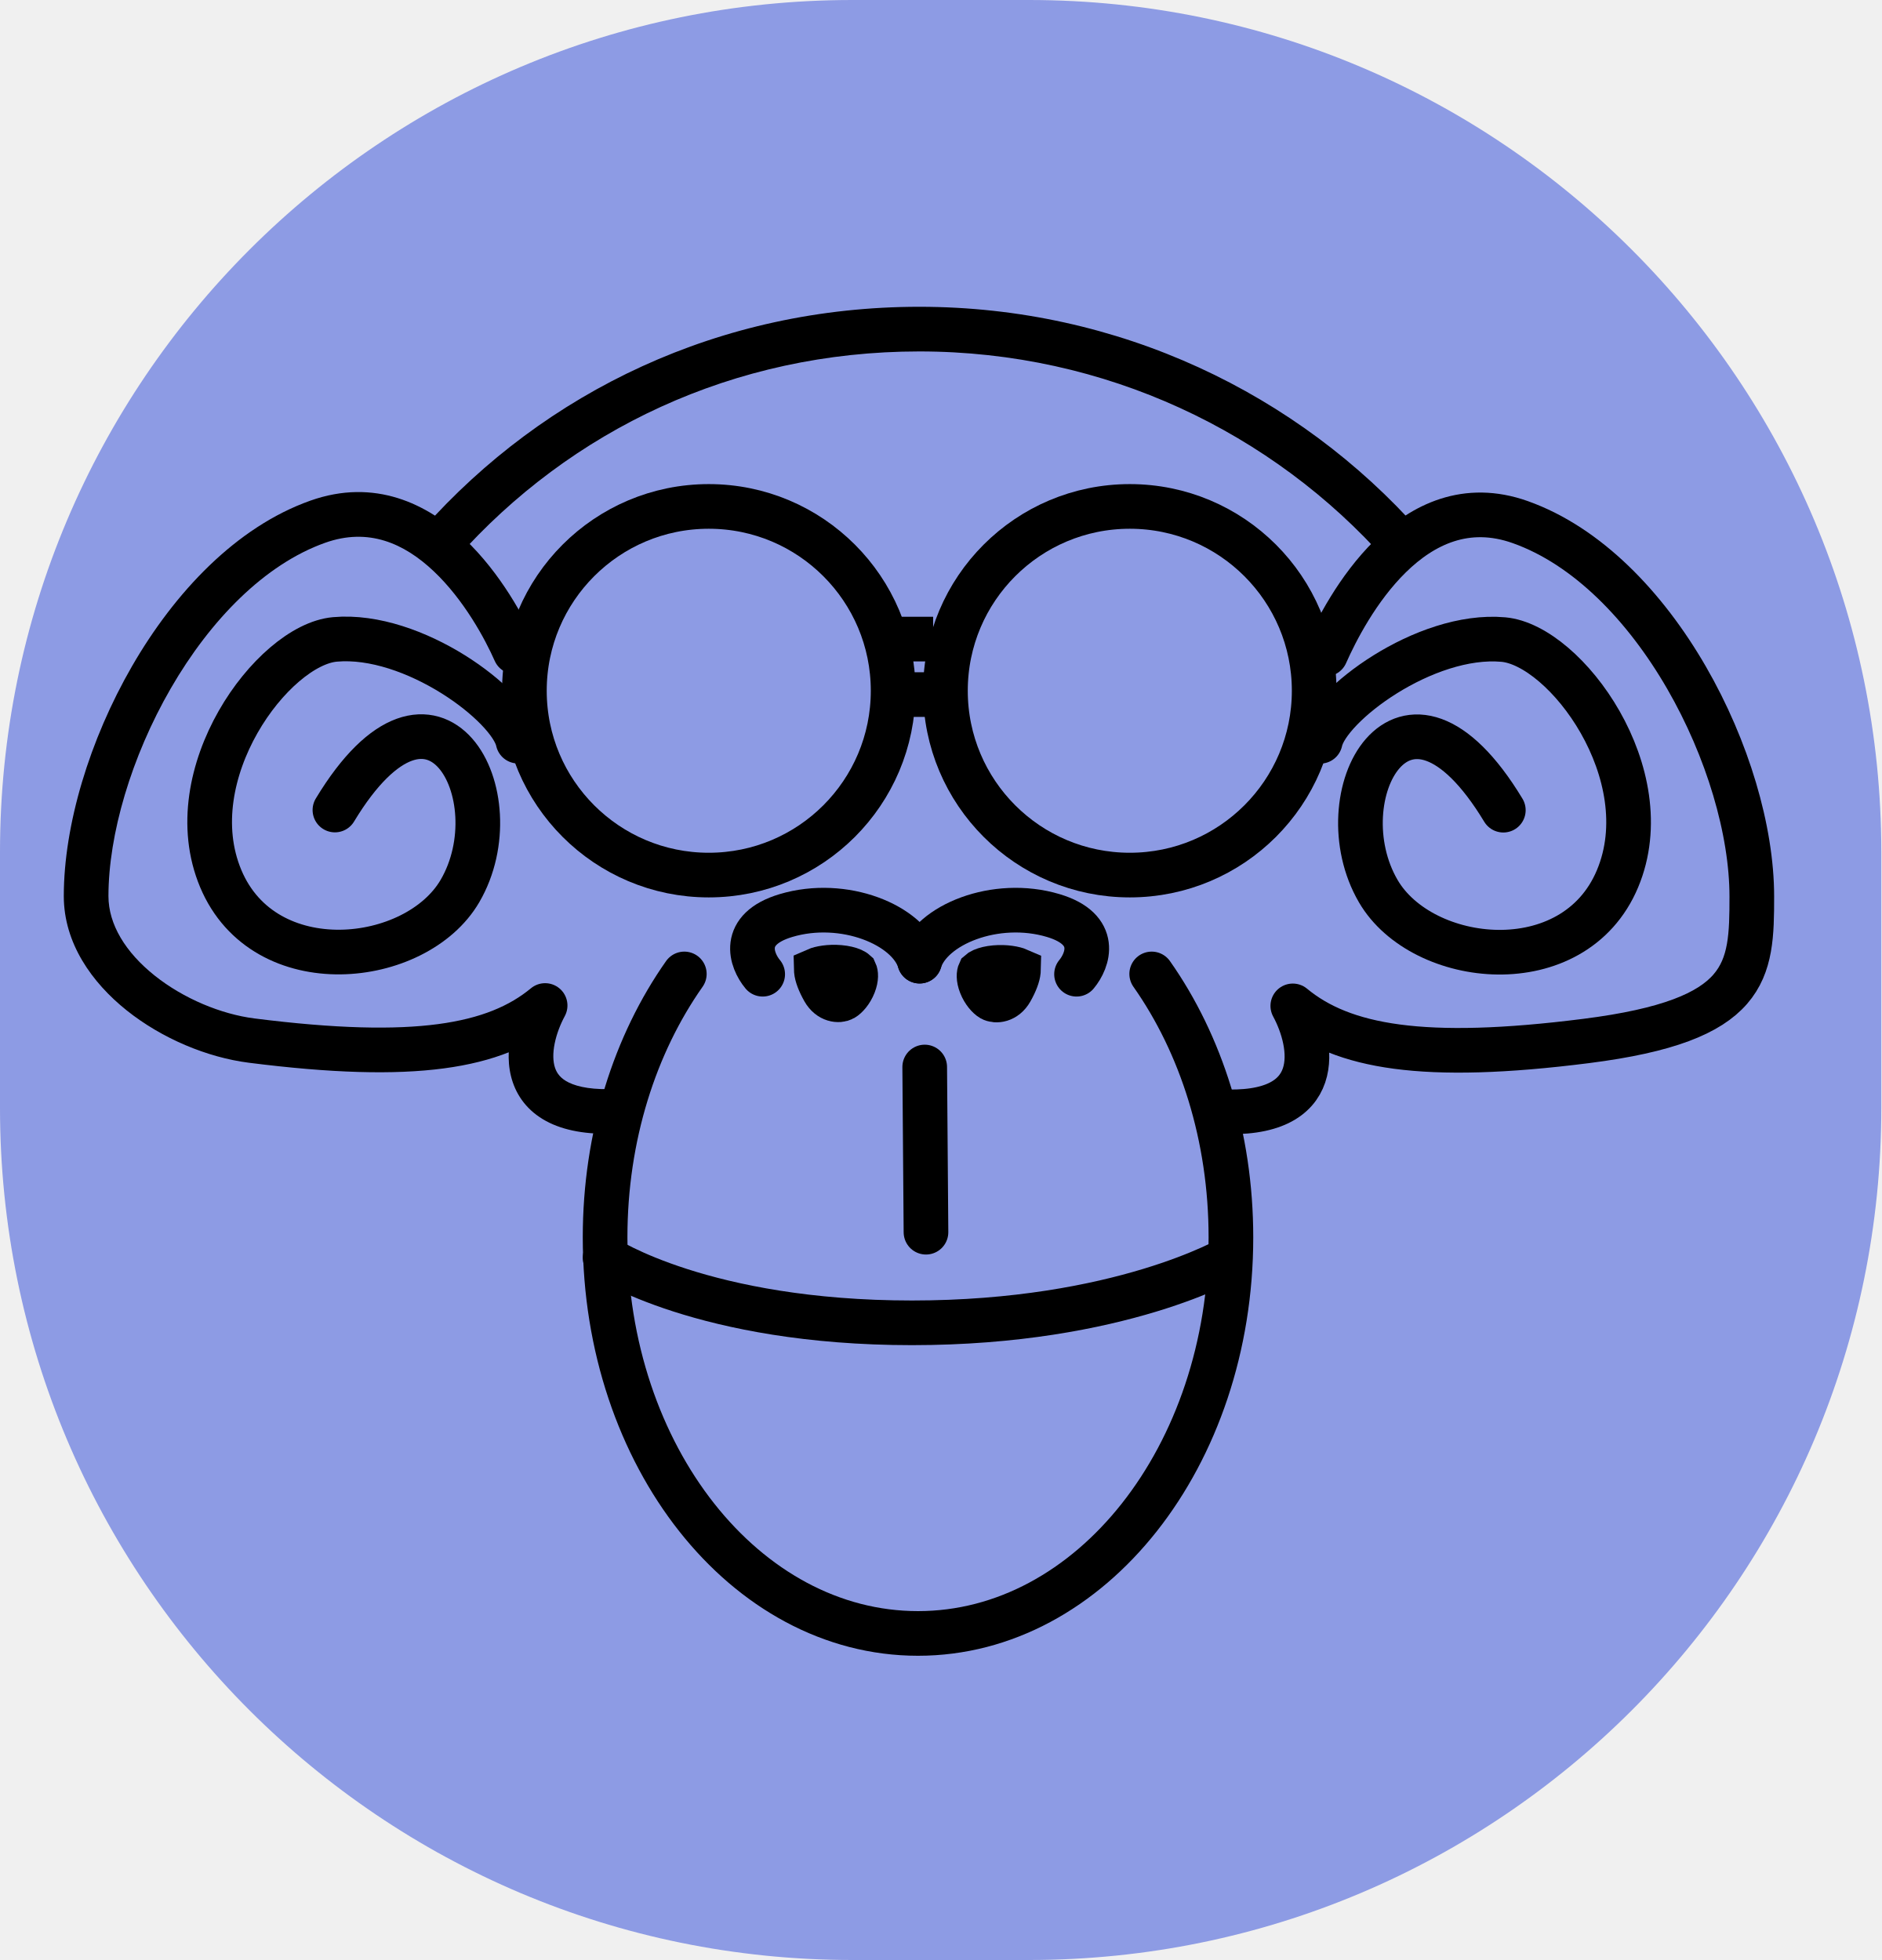
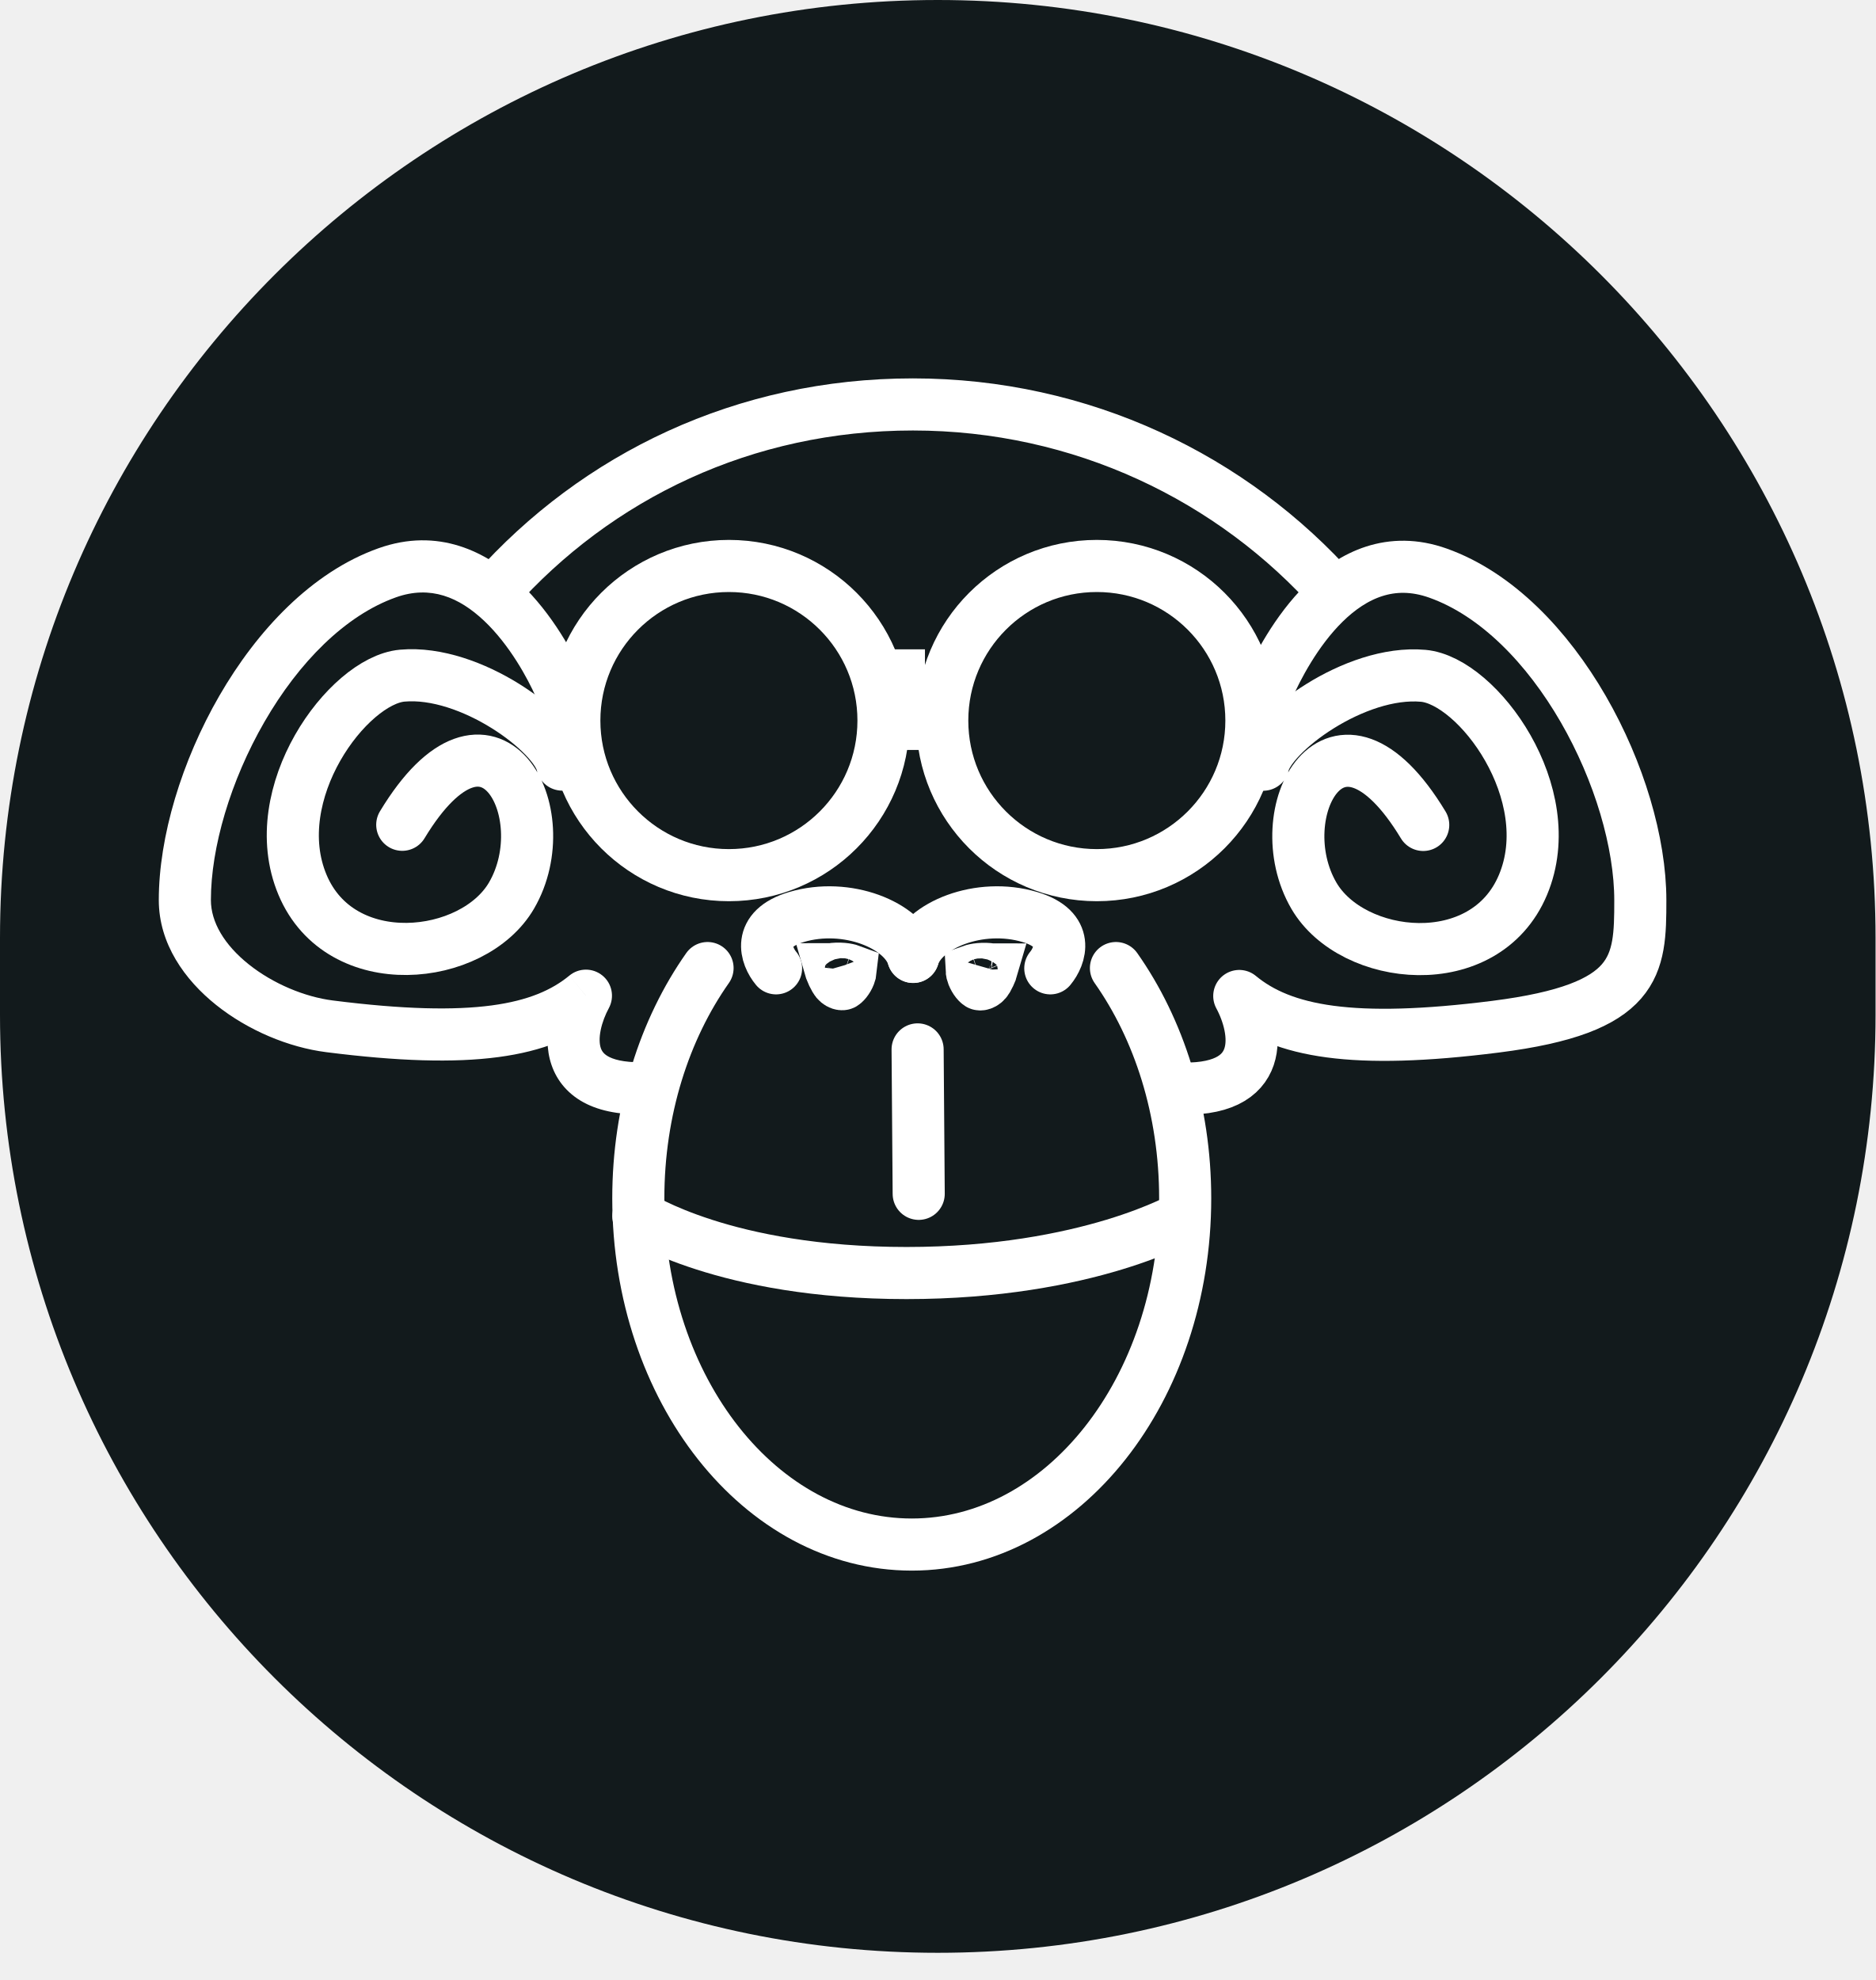
- <svg xmlns="http://www.w3.org/2000/svg" width="2949" height="3073" viewBox="0 0 2949 3073" fill="none">
-   <rect width="2949" height="3073" rx="1336" fill="#2B47D8" fill-opacity="0.5" />
-   <path d="M663.339 828.749C650.498 843.197 651.801 865.32 666.249 878.161C680.697 891.002 702.82 889.699 715.661 875.251L663.339 828.749ZM715.661 875.251C893.948 674.653 1149.45 551 1441.06 551V481C1128.82 481 854.482 613.687 663.339 828.749L715.661 875.251ZM1441.06 551C1733.11 551 1994.99 678.051 2173.31 879.217L2225.69 832.783C2034.54 617.148 1753.82 481 1441.06 481V551Z" fill="black" />
-   <path d="M775.495 1036.17C783.32 1053.84 803.992 1061.83 821.667 1054C839.343 1046.18 847.329 1025.51 839.505 1007.83L775.495 1036.17ZM498 818L486.278 785.021L486.278 785.021L498 818ZM135 1405L170 1405L135 1405ZM394.5 1631.5L390.092 1666.22L390.092 1666.22L394.5 1631.5ZM854.5 1576.5L885.289 1593.14C893.256 1578.41 889.662 1560.09 876.717 1549.46C863.772 1538.82 845.106 1538.85 832.196 1549.53L854.5 1576.5ZM973.627 1776.94C992.921 1775.76 1007.61 1759.17 1006.44 1739.87C1005.26 1720.58 988.667 1705.89 969.373 1707.06L973.627 1776.94ZM839.505 1007.83C822.575 969.587 785.121 898.806 728.036 844.82C670.14 790.068 587.442 749.062 486.278 785.021L509.722 850.979C577.358 826.937 633.327 851.599 679.939 895.68C727.362 940.528 760.259 1001.75 775.495 1036.17L839.505 1007.83ZM486.278 785.021C369.872 826.398 273.616 929.107 207.068 1044.3C140.321 1159.85 100 1293.84 100 1405L170 1405C170 1308.66 205.679 1186.65 267.682 1079.32C329.884 971.643 415.128 884.602 509.722 850.979L486.278 785.021ZM100 1405C100 1478.61 143.949 1540.53 198.665 1584.21C253.704 1628.14 324.581 1657.9 390.092 1666.22L398.908 1596.78C346.419 1590.11 287.546 1565.59 242.335 1529.5C196.801 1493.15 170 1449.32 170 1405L100 1405ZM390.092 1666.22C646.837 1698.82 786.512 1678.14 876.804 1603.47L832.196 1549.53C766.487 1603.86 654.163 1629.18 398.908 1596.78L390.092 1666.22ZM823.711 1559.85C814.315 1577.24 805.572 1598.91 800.892 1621.96C796.257 1644.78 795.145 1671.29 803.733 1696.68C812.713 1723.22 831.493 1745.96 861.415 1760.41C890.22 1774.32 927.515 1779.74 973.627 1776.94L969.373 1707.06C930.085 1709.46 906.034 1704.22 891.862 1697.38C878.808 1691.07 872.983 1682.94 870.042 1674.25C866.709 1664.4 866.362 1651.3 869.492 1635.89C872.577 1620.7 878.601 1605.51 885.289 1593.14L823.711 1559.85Z" fill="black" />
-   <path d="M812 1162C800 1105.67 648 991.502 525 1002.5C427.378 1011.23 277.5 1214 346 1377.5C414.5 1541 652.408 1514.64 721 1397C807 1249.5 681.5 1011 525 1270" stroke="black" stroke-width="70" stroke-linecap="round" />
-   <path d="M2078 1025.5C2110.17 952.833 2214.2 758.589 2383 818.589C2594 893.589 2746 1198.09 2746 1405.59C2746 1523.51 2742.5 1599.59 2486.5 1632.09C2230.5 1664.59 2104.5 1641.59 2026.5 1577.09C2058.67 1636.59 2080.3 1752.99 1909.5 1742.59" stroke="black" stroke-width="70" stroke-linecap="round" stroke-linejoin="round" />
-   <path d="M2069.5 1162.24C2081.5 1105.91 2233.5 991.743 2356.5 1002.74C2454.12 1011.47 2604 1214.24 2535.5 1377.74C2467 1541.24 2229.09 1514.88 2160.5 1397.24C2074.5 1249.74 2200 1011.24 2356.5 1270.24" stroke="black" stroke-width="70" stroke-linecap="round" />
-   <path d="M1072.69 1527C995.442 1636.75 948.5 1781.43 948.5 1940C948.5 2282.97 1168.1 2561 1439 2561C1709.9 2561 1929.5 2282.97 1929.5 1940C1929.5 1781.43 1882.56 1636.75 1805.31 1527" stroke="black" stroke-width="70" stroke-linecap="round" />
-   <path d="M967.802 1942.8C951.677 1932.14 929.964 1936.57 919.304 1952.7C908.643 1968.82 913.073 1990.54 929.198 2001.2L967.802 1942.8ZM948.5 1972C929.198 2001.2 929.213 2001.21 929.228 2001.22C929.233 2001.22 929.249 2001.23 929.261 2001.24C929.284 2001.25 929.31 2001.27 929.338 2001.29C929.394 2001.33 929.46 2001.37 929.535 2001.42C929.685 2001.51 929.874 2001.64 930.101 2001.78C930.555 2002.07 931.162 2002.46 931.923 2002.93C933.445 2003.86 935.582 2005.15 938.338 2006.73C943.851 2009.9 951.842 2014.25 962.346 2019.38C983.357 2029.65 1014.41 2043.04 1055.78 2056.32C1138.58 2082.91 1262.44 2109 1429.51 2109V2039C1269.86 2039 1153.21 2014.09 1077.18 1989.68C1039.15 1977.46 1011.21 1965.35 993.079 1956.49C984.013 1952.06 977.398 1948.44 973.197 1946.03C971.096 1944.83 969.6 1943.92 968.702 1943.37C968.253 1943.09 967.954 1942.9 967.804 1942.8C967.729 1942.76 967.692 1942.73 967.691 1942.73C967.691 1942.73 967.7 1942.74 967.719 1942.75C967.728 1942.75 967.74 1942.76 967.753 1942.77C967.76 1942.78 967.772 1942.78 967.776 1942.79C967.789 1942.79 967.802 1942.8 948.5 1972ZM1429.51 2109C1596.57 2109 1724.98 2082.92 1812.18 2056.5C1855.76 2043.29 1889.02 2030.01 1911.63 2019.88C1922.94 2014.81 1931.59 2010.54 1937.54 2007.45C1940.51 2005.91 1942.81 2004.66 1944.43 2003.76C1945.24 2003.31 1945.88 2002.95 1946.36 2002.68C1946.59 2002.55 1946.78 2002.44 1946.93 2002.35C1947.01 2002.31 1947.07 2002.27 1947.13 2002.24C1947.15 2002.22 1947.18 2002.21 1947.2 2002.19C1947.21 2002.19 1947.22 2002.18 1947.23 2002.18C1947.24 2002.17 1947.26 2002.16 1929.5 1972C1911.74 1941.84 1911.76 1941.83 1911.77 1941.83C1911.77 1941.82 1911.78 1941.82 1911.78 1941.81C1911.8 1941.81 1911.8 1941.8 1911.81 1941.8C1911.82 1941.79 1911.82 1941.79 1911.81 1941.8C1911.79 1941.81 1911.73 1941.84 1911.63 1941.9C1911.43 1942.02 1911.05 1942.23 1910.52 1942.53C1909.44 1943.12 1907.7 1944.07 1905.3 1945.32C1900.5 1947.81 1893.06 1951.5 1883.01 1956C1862.93 1964.99 1832.45 1977.21 1791.88 1989.5C1710.76 2014.08 1589.18 2039 1429.51 2039V2109Z" fill="black" />
-   <path d="M1449.5 1672.92L1451.5 1931.92" stroke="black" stroke-width="70" stroke-linecap="round" />
-   <circle cx="1111" cy="1083" r="289" stroke="black" stroke-width="70" />
-   <circle cx="1771" cy="1083" r="289" stroke="black" stroke-width="70" />
-   <path d="M1400 1002H1462.7M1407.3 1089H1470" stroke="black" stroke-width="70" />
-   <path d="M1195.52 1527.44C1177.52 1505.78 1159.62 1457.04 1232.02 1435.44C1322.52 1408.44 1424.02 1449.94 1441.52 1506.94" stroke="black" stroke-width="70" stroke-linecap="round" />
-   <path d="M1687.5 1527.44C1705.5 1505.78 1723.4 1457.04 1651 1435.44C1560.5 1408.44 1459 1449.94 1441.5 1506.94" stroke="black" stroke-width="70" stroke-linecap="round" />
-   <path d="M1340.26 1523.67C1341.42 1526.16 1342.62 1532.83 1338.36 1543.71C1333.91 1555.07 1326.45 1563.03 1321.78 1565.68C1315.18 1569.43 1300.38 1568.5 1291.42 1552.71C1284.04 1539.72 1280.26 1528.91 1279.68 1522.1C1279.64 1521.59 1279.62 1521.14 1279.61 1520.77C1285.49 1518.18 1299.7 1515.24 1316.29 1516.71C1324.61 1517.44 1331.36 1519.14 1335.95 1521.17C1338.67 1522.37 1339.88 1523.32 1340.26 1523.67Z" stroke="black" stroke-width="70" />
-   <path d="M1535.76 1524.04C1534.6 1526.53 1533.41 1533.2 1537.67 1544.07C1542.12 1555.44 1549.58 1563.4 1554.25 1566.05C1560.85 1569.79 1575.65 1568.87 1584.61 1553.08C1591.99 1540.08 1595.76 1529.28 1596.35 1522.47C1596.39 1521.95 1596.41 1521.51 1596.42 1521.13C1590.53 1518.55 1576.32 1515.6 1559.73 1517.07C1551.42 1517.81 1544.67 1519.51 1540.08 1521.53C1537.35 1522.73 1536.15 1523.69 1535.76 1524.04Z" stroke="black" stroke-width="70" />
+ <svg xmlns="http://www.w3.org/2000/svg" width="36" height="38" viewBox="0 0 36 38" fill="none">
+   <rect width="36" height="37.478" rx="18" fill="#121A1C" />
+   <path d="M9.107 11.025C8.924 11.231 8.943 11.547 9.149 11.731C9.355 11.914 9.671 11.896 9.855 11.689L9.107 11.025ZM9.855 11.689C11.739 9.569 14.44 8.262 17.523 8.262V7.262C14.145 7.262 11.176 8.698 9.107 11.025L9.855 11.689ZM17.523 8.262C20.61 8.262 23.379 9.605 25.264 11.731L26.012 11.068C23.944 8.735 20.906 7.262 17.523 7.262V8.262Z" fill="white" />
+   <path d="M10.287 13.378C10.399 13.631 10.694 13.745 10.946 13.633C11.199 13.521 11.313 13.226 11.201 12.973L10.287 13.378ZM7.432 10.993L7.265 10.522L7.265 10.522L7.432 10.993ZM6.325 19.697L6.388 19.201L6.388 19.201L6.325 19.697ZM11.247 19.109L11.687 19.347C11.8 19.136 11.749 18.874 11.564 18.723C11.379 18.571 11.113 18.571 10.928 18.724L11.247 19.109ZM12.529 21.379C12.805 21.362 13.014 21.125 12.998 20.849C12.981 20.574 12.744 20.364 12.468 20.381L12.529 21.379ZM11.201 12.973C11.017 12.557 10.608 11.783 9.98 11.189C9.34 10.584 8.407 10.116 7.265 10.522L7.6 11.464C8.263 11.228 8.814 11.463 9.293 11.915C9.783 12.379 10.127 13.017 10.287 13.378L11.201 12.973ZM7.265 10.522C5.98 10.979 4.931 12.106 4.211 13.352C3.488 14.603 3.048 16.058 3.048 17.274H4.048C4.048 16.27 4.422 14.986 5.077 13.852C5.734 12.713 6.627 11.81 7.6 11.464L7.265 10.522ZM3.048 17.274C3.048 18.114 3.549 18.809 4.151 19.289C4.758 19.774 5.538 20.101 6.262 20.193L6.388 19.201C5.85 19.133 5.241 18.88 4.775 18.508C4.304 18.132 4.048 17.695 4.048 17.274H3.048ZM6.262 20.193C9.012 20.542 10.555 20.329 11.565 19.494L10.928 18.724C10.269 19.268 9.116 19.548 6.388 19.201L6.262 20.193ZM10.807 18.871C10.701 19.066 10.603 19.31 10.55 19.57C10.498 19.828 10.483 20.136 10.585 20.435C10.692 20.751 10.916 21.02 11.266 21.19C11.601 21.351 12.023 21.41 12.529 21.379L12.468 20.381C12.06 20.405 11.826 20.35 11.701 20.289C11.592 20.236 11.553 20.175 11.532 20.114C11.506 20.037 11.499 19.921 11.53 19.769C11.56 19.621 11.62 19.47 11.687 19.347L10.807 18.871Z" fill="white" />
+   <path d="M10.792 14.674C10.664 14.071 9.037 12.85 7.721 12.967C6.677 13.061 5.073 15.23 5.806 16.98C6.539 18.729 9.084 18.447 9.818 17.188C10.739 15.61 9.396 13.058 7.721 15.829" stroke="white" stroke-linecap="round" />
+   <path d="M24.338 13.213C24.682 12.436 25.795 10.357 27.601 10.999C29.859 11.802 31.485 15.06 31.485 17.28C31.485 18.542 31.448 19.356 28.709 19.704C25.969 20.051 24.621 19.805 23.787 19.115C24.131 19.752 24.362 20.997 22.535 20.886" stroke="white" stroke-linecap="round" stroke-linejoin="round" />
+   <path d="M24.247 14.676C24.375 14.074 26.002 12.852 27.318 12.97C28.362 13.063 29.966 15.233 29.233 16.982C28.5 18.732 25.954 18.45 25.22 17.191C24.3 15.613 25.643 13.061 27.318 15.832" stroke="white" stroke-linecap="round" />
+   <path d="M13.581 18.579C12.755 19.753 12.252 21.302 12.252 22.998C12.252 26.668 14.602 29.643 17.501 29.643C20.399 29.643 22.749 26.668 22.749 22.998C22.749 21.302 22.247 19.753 21.42 18.579" stroke="white" stroke-linecap="round" />
+   <path d="M12.528 22.924C12.298 22.771 11.988 22.834 11.835 23.065C11.683 23.295 11.746 23.605 11.977 23.758L12.528 22.924ZM12.252 23.341C11.977 23.758 11.977 23.758 11.977 23.758C11.977 23.758 11.977 23.758 11.978 23.758C11.978 23.759 11.978 23.759 11.979 23.759C11.979 23.759 11.98 23.76 11.981 23.761C11.983 23.762 11.985 23.763 11.988 23.765C11.993 23.768 12 23.773 12.009 23.778C12.027 23.789 12.05 23.803 12.081 23.821C12.143 23.856 12.23 23.904 12.345 23.96C12.575 24.073 12.913 24.218 13.362 24.362C14.26 24.651 15.598 24.932 17.399 24.932V23.932C15.704 23.932 14.469 23.668 13.668 23.41C13.267 23.281 12.973 23.154 12.784 23.062C12.69 23.016 12.622 22.978 12.579 22.954C12.558 22.942 12.543 22.933 12.534 22.927C12.53 22.925 12.528 22.923 12.527 22.922C12.526 22.922 12.526 22.922 12.526 22.922C12.526 22.922 12.527 22.922 12.527 22.923C12.527 22.923 12.527 22.923 12.527 22.923C12.528 22.923 12.528 22.923 12.528 22.923C12.528 22.923 12.528 22.924 12.252 23.341ZM17.399 24.932C19.2 24.932 20.586 24.651 21.53 24.365C22.002 24.222 22.362 24.078 22.609 23.967C22.732 23.912 22.827 23.865 22.893 23.831C22.925 23.814 22.951 23.8 22.969 23.79C22.979 23.785 22.986 23.781 22.991 23.778C22.994 23.776 22.997 23.775 22.998 23.774C22.999 23.773 23 23.773 23.001 23.773C23.001 23.772 23.001 23.772 23.002 23.772C23.002 23.772 23.002 23.772 23.002 23.772C23.002 23.772 23.003 23.771 22.749 23.341C22.495 22.91 22.495 22.91 22.495 22.91C22.496 22.91 22.496 22.909 22.496 22.909C22.496 22.909 22.496 22.909 22.496 22.909C22.497 22.909 22.497 22.909 22.497 22.909C22.497 22.909 22.496 22.909 22.495 22.91C22.494 22.91 22.49 22.913 22.485 22.915C22.474 22.921 22.457 22.931 22.432 22.944C22.383 22.969 22.305 23.008 22.2 23.055C21.99 23.149 21.669 23.278 21.24 23.408C20.383 23.667 19.094 23.932 17.399 23.932V24.932Z" fill="white" />
+   <path d="M17.613 20.14L17.634 22.912" stroke="white" stroke-linecap="round" />
+   <circle cx="13.991" cy="13.829" r="2.967" stroke="white" />
+   <circle cx="21.053" cy="13.829" r="2.967" stroke="white" />
+   <path d="M17.084 12.962H17.754M17.162 13.893H17.832" stroke="white" />
+   <path d="M14.896 18.584C14.703 18.352 14.511 17.831 15.286 17.6C16.254 17.311 17.34 17.755 17.528 18.365" stroke="white" stroke-linecap="round" />
+   <path d="M20.16 18.584C20.352 18.352 20.544 17.831 19.769 17.6C18.801 17.311 17.715 17.755 17.527 18.365" stroke="white" stroke-linecap="round" />
+   <path d="M16.33 18.625C16.328 18.644 16.322 18.673 16.307 18.712C16.29 18.756 16.265 18.798 16.238 18.832C16.21 18.867 16.189 18.881 16.184 18.884C16.179 18.887 16.164 18.893 16.133 18.883C16.101 18.872 16.06 18.844 16.031 18.792C15.996 18.731 15.968 18.673 15.949 18.622C15.947 18.615 15.944 18.609 15.942 18.602C15.945 18.602 15.947 18.602 15.95 18.601C16.019 18.59 16.099 18.587 16.177 18.594C16.243 18.6 16.295 18.612 16.33 18.625ZM16.364 18.64C16.365 18.641 16.365 18.641 16.365 18.641L16.364 18.64Z" stroke="white" />
+   <path d="M18.651 18.628C18.652 18.648 18.658 18.677 18.673 18.716C18.691 18.76 18.715 18.802 18.742 18.836C18.77 18.871 18.791 18.885 18.796 18.888C18.801 18.891 18.816 18.897 18.847 18.887C18.879 18.876 18.92 18.848 18.95 18.796C18.984 18.735 19.012 18.677 19.031 18.626C19.034 18.619 19.036 18.613 19.038 18.606C19.035 18.606 19.033 18.605 19.03 18.605C18.961 18.594 18.881 18.591 18.804 18.598C18.737 18.604 18.685 18.616 18.651 18.628ZM18.616 18.644C18.615 18.645 18.615 18.645 18.615 18.645L18.616 18.644Z" stroke="white" />
</svg>
